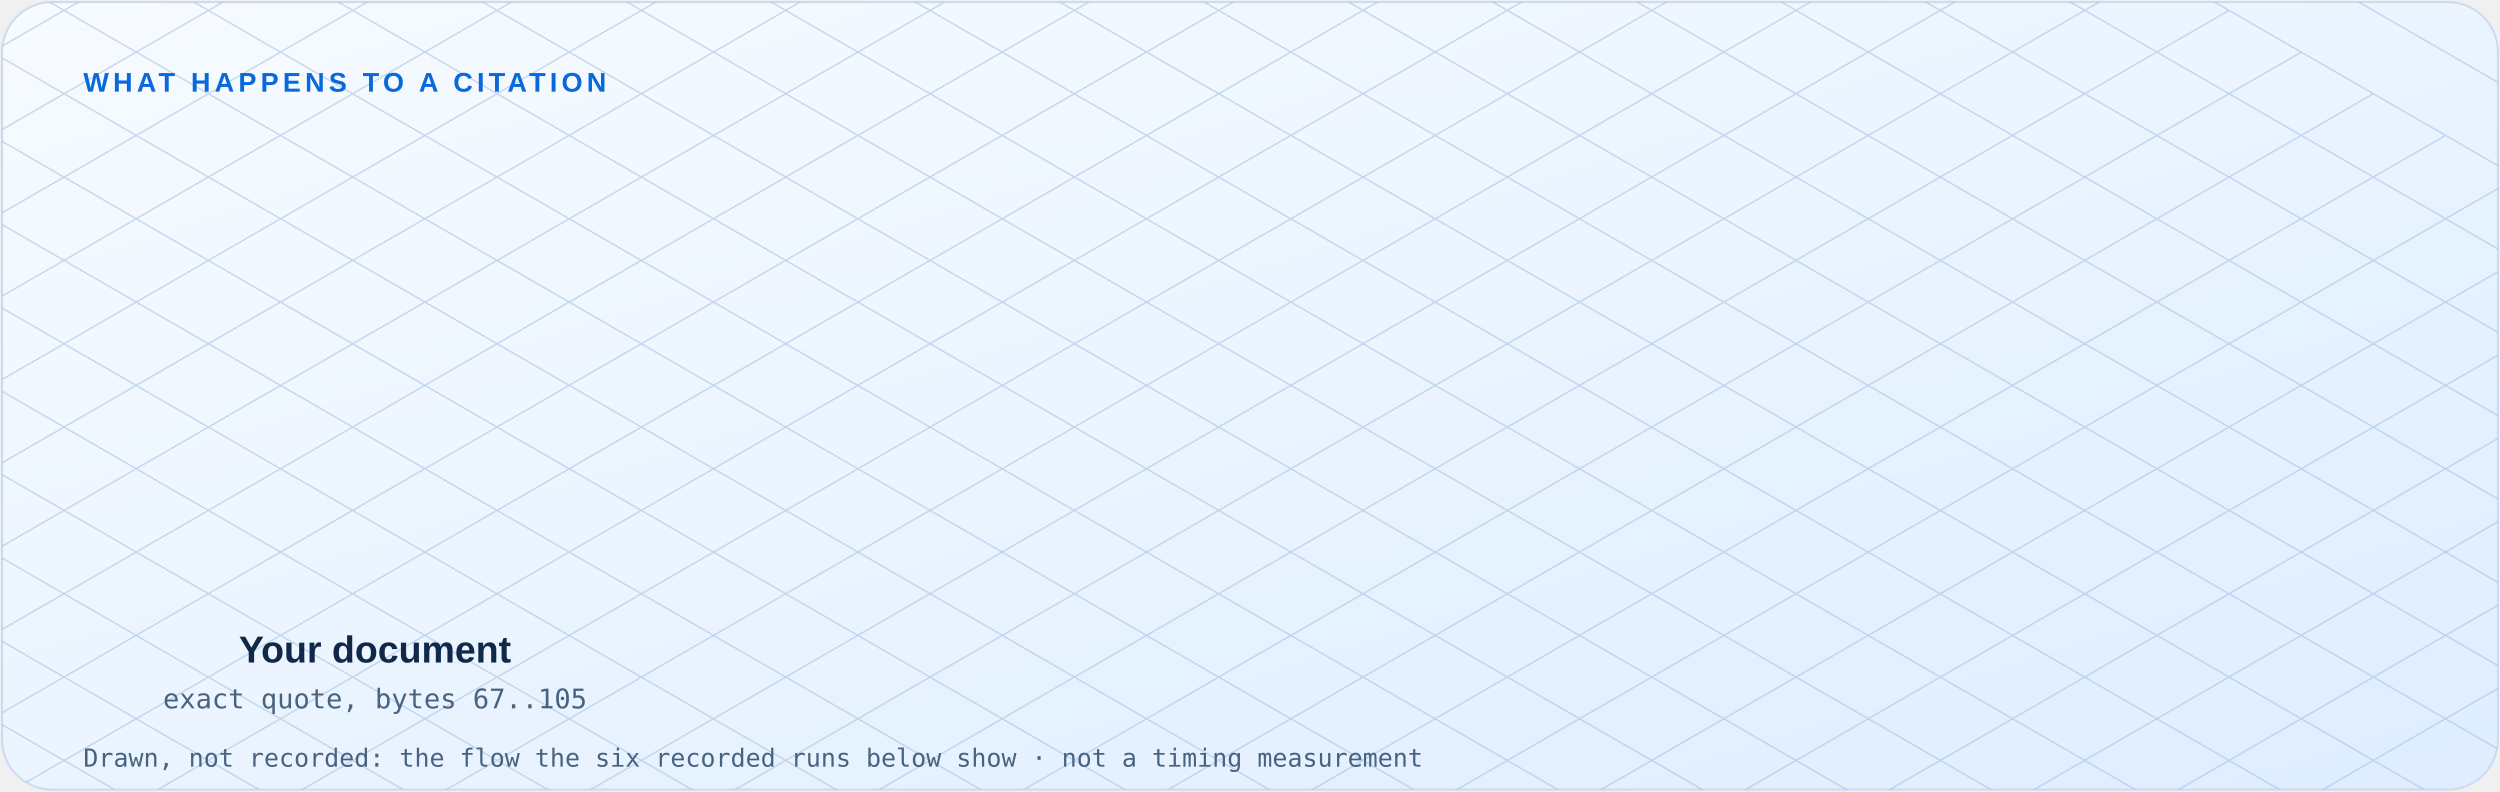
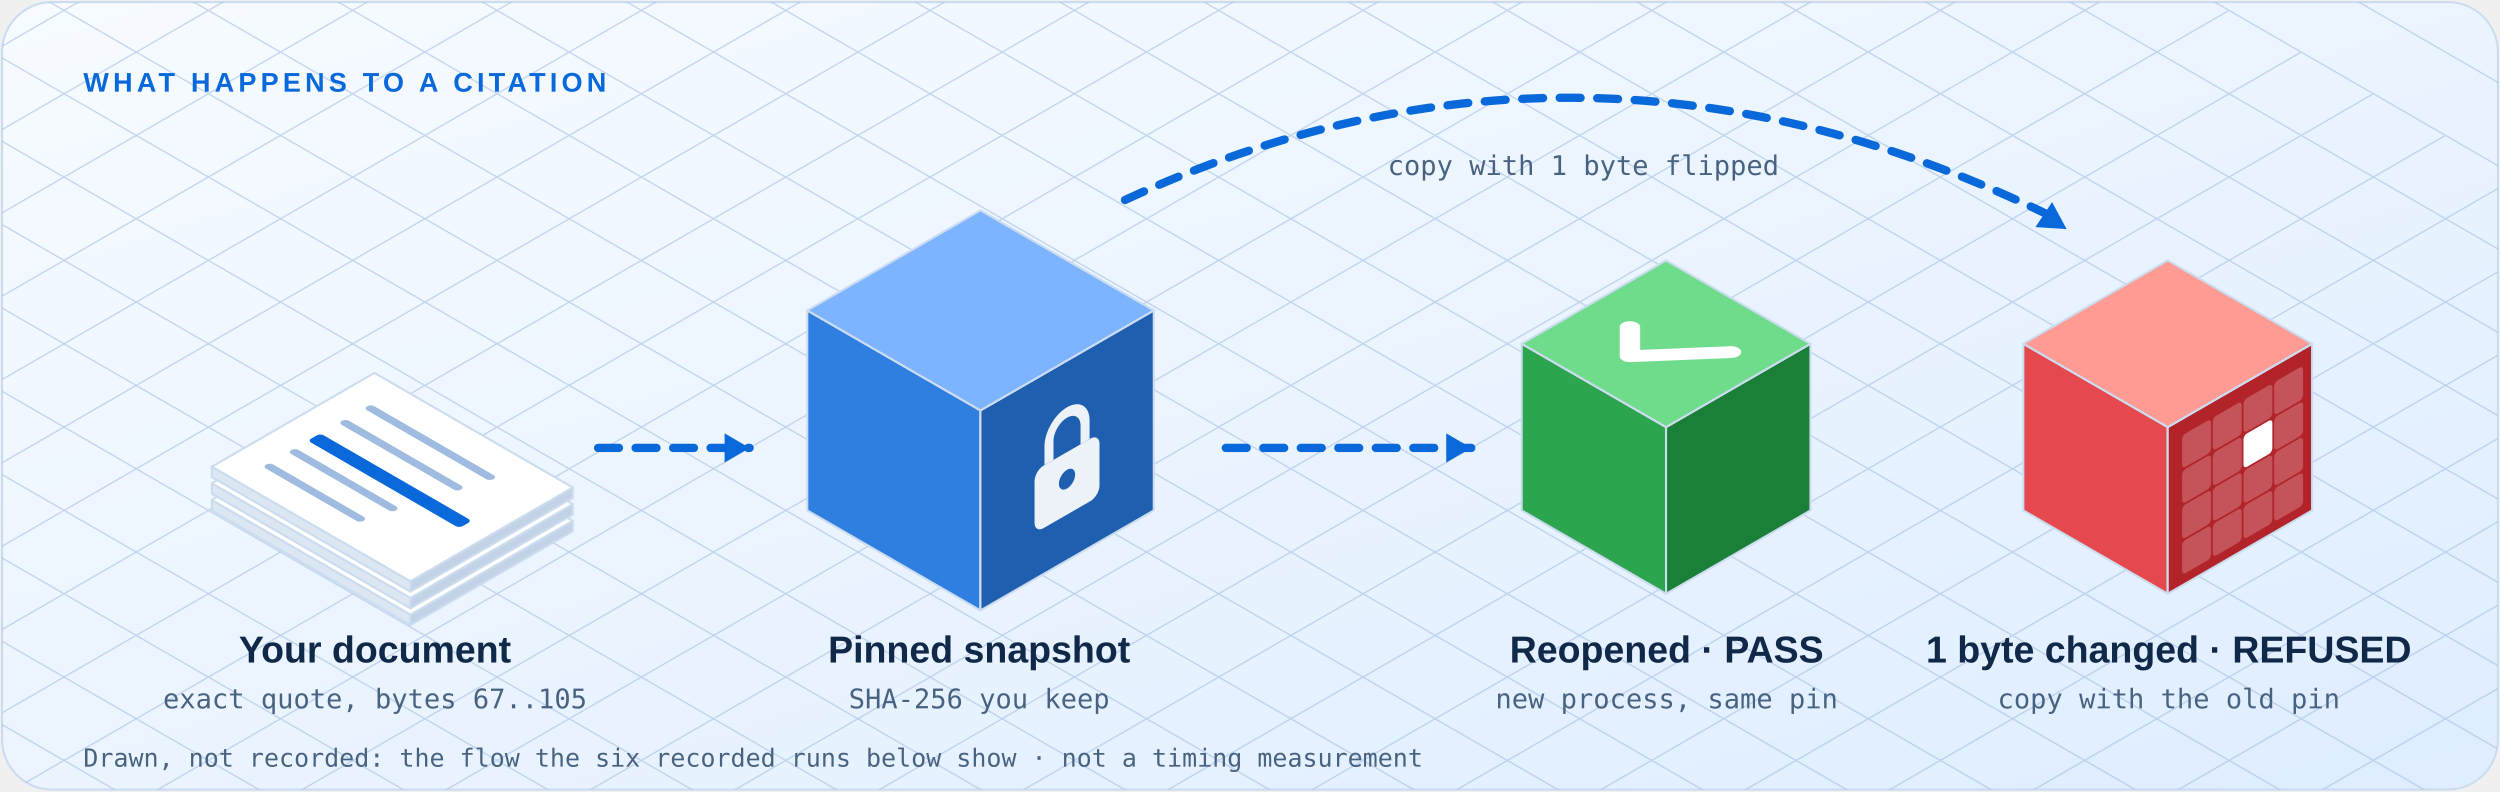
<svg xmlns="http://www.w3.org/2000/svg" width="1200" height="380" viewBox="0 0 1200 380" role="img" aria-labelledby="t d">
  <style>
text{font-family:Arial,Helvetica,sans-serif;fill:#102949}
.mono{font-family:ui-monospace,Consolas,"DejaVu Sans Mono",monospace;fill:#486380}
.kick{font-size:13px;font-weight:700;letter-spacing:2px;fill:#0969da}
- .sheet,.snap,.ok,.bad,.b1,.b2,.b3{opacity:0;transform-box:fill-box;transform-origin:center}
- .s0{animation:s0 12s infinite}.s1{animation:s1 12s infinite}.s2{animation:s2 12s infinite}
- .b1{animation:b1 12s infinite}.snap{animation:snap 12s infinite}.b2{animation:b2 12s infinite}.b3{animation:b3 12s infinite}
- .ok{animation:ok 12s infinite}.bad{animation:bad 12s infinite}.hot{animation:hot 1s infinite alternate}
- .beam{animation-name:b1,flow;animation-duration:12s,1s;animation-iteration-count:infinite;animation-timing-function:ease,linear}
- .b2.beam{animation-name:b2,flow}.b3.beam{animation-name:b3,flow}
- @keyframes s0{0%{opacity:0;transform:translateY(-40px)}6%,94%{opacity:1;transform:none}100%{opacity:0}}
- @keyframes s1{0%,4%{opacity:0;transform:translateY(-40px)}10%,94%{opacity:1;transform:none}100%{opacity:0}}
- @keyframes s2{0%,8%{opacity:0;transform:translateY(-40px)}14%,94%{opacity:1;transform:none}100%{opacity:0}}
- @keyframes b1{0%,16%{opacity:0}22%,94%{opacity:1}100%{opacity:0}}
- @keyframes snap{0%,22%{opacity:0;transform:scale(.6)}30%,94%{opacity:1;transform:none}100%{opacity:0}}
- @keyframes b2{0%,34%{opacity:0}40%,94%{opacity:1}100%{opacity:0}}
- @keyframes b3{0%,50%{opacity:0}56%,94%{opacity:1}100%{opacity:0}}
- @keyframes ok{0%,42%{opacity:0;transform:translateY(-30px)}50%,94%{opacity:1;transform:none}100%{opacity:0}}
- @keyframes bad{0%,56%{opacity:0;transform:translateY(-30px)}62%{opacity:1;transform:none}64%{transform:translateX(-6px)}66%{transform:translateX(6px)}68%{transform:translateX(-4px)}70%,94%{opacity:1;transform:none}100%{opacity:0}}
- @keyframes hot{from{opacity:1}to{opacity:.35}}
- @keyframes flow{to{stroke-dashoffset:-36}}
- @media (prefers-reduced-motion:reduce){*{animation:none!important}.sheet,.snap,.ok,.bad,.b1,.b2,.b3{opacity:1}}
+ .sheet,.snap,.ok,.bad{transform-box:fill-box;transform-origin:center}
+ .s0{animation:sc-s0 12s ease both}.s1{animation:sc-s1 12s ease both}.s2{animation:sc-s2 12s ease both}
+ .snap{animation:sc-snap 12s ease both}.ok{animation:sc-ok 12s ease both}.bad{animation:sc-bad 12s ease both}
+ .b1{animation:sc-b1 12s ease both}.b2{animation:sc-b2 12s ease both}.b3{animation:sc-b3 12s ease both}
+ .d1{animation:sc-b1 12s ease both,sc-flow 1s linear infinite}.d2{animation:sc-b2 12s ease both,sc-flow 1s linear infinite}.d3{animation:sc-b3 12s ease both,sc-flow 1s linear infinite}
+ .hot{animation:sc-hot 1s ease 8.4s 6 alternate both}
+ @keyframes sc-s0{0%{opacity:0;transform:translateY(-40px)}6%,100%{opacity:1;transform:none}}
+ @keyframes sc-s1{0%,4%{opacity:0;transform:translateY(-40px)}10%,100%{opacity:1;transform:none}}
+ @keyframes sc-s2{0%,8%{opacity:0;transform:translateY(-40px)}14%,100%{opacity:1;transform:none}}
+ @keyframes sc-b1{0%,16%{opacity:0}22%,100%{opacity:1}}
+ @keyframes sc-snap{0%,22%{opacity:0;transform:scale(.6)}30%,100%{opacity:1;transform:none}}
+ @keyframes sc-b2{0%,34%{opacity:0}40%,100%{opacity:1}}
+ @keyframes sc-b3{0%,50%{opacity:0}56%,100%{opacity:1}}
+ @keyframes sc-ok{0%,42%{opacity:0;transform:translateY(-30px)}50%,100%{opacity:1;transform:none}}
+ @keyframes sc-bad{0%,56%{opacity:0;transform:translateY(-30px)}62%{opacity:1;transform:none}64%{transform:translateX(-6px)}66%{transform:translateX(6px)}68%{transform:translateX(-4px)}70%,100%{opacity:1;transform:none}}
+ @keyframes sc-hot{from{opacity:1}to{opacity:.35}}
+ @keyframes sc-flow{to{stroke-dashoffset:-36}}
+ @media (prefers-reduced-motion:reduce){*{animation:none!important}}
</style>
  <defs>
    <linearGradient id="bg" x2="1" y2="1">
      <stop stop-color="#f7fbff" />
      <stop offset="1" stop-color="#deedff" />
    </linearGradient>
    <clipPath id="card">
      <rect x="1" y="1" width="1198" height="378" rx="24" />
    </clipPath>
  </defs>
  <rect x="1" y="1" width="1198" height="378" rx="24" fill="url(#bg)" stroke="#cbdcf0" />
  <g clip-path="url(#card)" opacity=".55">
    <line x1="169.3" y1="-515.0" x2="-869.9" y2="85.0" stroke="#9fbce0" stroke-width=".7" />
    <line x1="688.9" y1="-495.0" x2="1814.7" y2="155.0" stroke="#9fbce0" stroke-width=".7" />
    <line x1="203.9" y1="-495.0" x2="-835.3" y2="105.0" stroke="#9fbce0" stroke-width=".7" />
    <line x1="654.2" y1="-475.0" x2="1780.0" y2="175.0" stroke="#9fbce0" stroke-width=".7" />
    <line x1="238.6" y1="-475.0" x2="-800.6" y2="125.0" stroke="#9fbce0" stroke-width=".7" />
    <line x1="619.6" y1="-455.0" x2="1745.4" y2="195.0" stroke="#9fbce0" stroke-width=".7" />
    <line x1="273.2" y1="-455.0" x2="-766.0" y2="145.0" stroke="#9fbce0" stroke-width=".7" />
    <line x1="585.0" y1="-435.0" x2="1710.8" y2="215.0" stroke="#9fbce0" stroke-width=".7" />
    <line x1="307.8" y1="-435.0" x2="-731.4" y2="165.0" stroke="#9fbce0" stroke-width=".7" />
    <line x1="550.3" y1="-415.0" x2="1676.1" y2="235.0" stroke="#9fbce0" stroke-width=".7" />
    <line x1="342.5" y1="-415.0" x2="-696.7" y2="185.0" stroke="#9fbce0" stroke-width=".7" />
    <line x1="515.7" y1="-395.0" x2="1641.5" y2="255.0" stroke="#9fbce0" stroke-width=".7" />
    <line x1="377.1" y1="-395.0" x2="-662.1" y2="205.0" stroke="#9fbce0" stroke-width=".7" />
    <line x1="481.0" y1="-375.0" x2="1606.8" y2="275.0" stroke="#9fbce0" stroke-width=".7" />
    <line x1="411.8" y1="-375.0" x2="-627.4" y2="225.0" stroke="#9fbce0" stroke-width=".7" />
    <line x1="446.4" y1="-355.0" x2="1572.2" y2="295.0" stroke="#9fbce0" stroke-width=".7" />
    <line x1="446.4" y1="-355.0" x2="-592.8" y2="245.0" stroke="#9fbce0" stroke-width=".7" />
    <line x1="411.8" y1="-335.0" x2="1537.6" y2="315.0" stroke="#9fbce0" stroke-width=".7" />
    <line x1="481.0" y1="-335.0" x2="-558.2" y2="265.0" stroke="#9fbce0" stroke-width=".7" />
    <line x1="377.1" y1="-315.0" x2="1502.9" y2="335.0" stroke="#9fbce0" stroke-width=".7" />
    <line x1="515.7" y1="-315.0" x2="-523.5" y2="285.0" stroke="#9fbce0" stroke-width=".7" />
    <line x1="342.5" y1="-295.0" x2="1468.3" y2="355.0" stroke="#9fbce0" stroke-width=".7" />
    <line x1="550.3" y1="-295.0" x2="-488.9" y2="305.0" stroke="#9fbce0" stroke-width=".7" />
    <line x1="307.8" y1="-275.0" x2="1433.6" y2="375.0" stroke="#9fbce0" stroke-width=".7" />
    <line x1="585.0" y1="-275.0" x2="-454.2" y2="325.0" stroke="#9fbce0" stroke-width=".7" />
    <line x1="273.2" y1="-255.0" x2="1399.0" y2="395.0" stroke="#9fbce0" stroke-width=".7" />
    <line x1="619.6" y1="-255.0" x2="-419.6" y2="345.0" stroke="#9fbce0" stroke-width=".7" />
    <line x1="238.6" y1="-235.0" x2="1364.4" y2="415.0" stroke="#9fbce0" stroke-width=".7" />
    <line x1="654.2" y1="-235.0" x2="-385.0" y2="365.0" stroke="#9fbce0" stroke-width=".7" />
    <line x1="203.9" y1="-215.0" x2="1329.7" y2="435.0" stroke="#9fbce0" stroke-width=".7" />
    <line x1="688.9" y1="-215.0" x2="-350.3" y2="385.0" stroke="#9fbce0" stroke-width=".7" />
    <line x1="169.3" y1="-195.0" x2="1295.1" y2="455.0" stroke="#9fbce0" stroke-width=".7" />
    <line x1="723.5" y1="-195.0" x2="-315.7" y2="405.0" stroke="#9fbce0" stroke-width=".7" />
    <line x1="134.6" y1="-175.0" x2="1260.4" y2="475.0" stroke="#9fbce0" stroke-width=".7" />
    <line x1="758.2" y1="-175.0" x2="-281.0" y2="425.0" stroke="#9fbce0" stroke-width=".7" />
    <line x1="100.0" y1="-155.0" x2="1225.8" y2="495.0" stroke="#9fbce0" stroke-width=".7" />
    <line x1="792.8" y1="-155.0" x2="-246.4" y2="445.0" stroke="#9fbce0" stroke-width=".7" />
    <line x1="65.4" y1="-135.0" x2="1191.2" y2="515.0" stroke="#9fbce0" stroke-width=".7" />
    <line x1="827.4" y1="-135.0" x2="-211.8" y2="465.0" stroke="#9fbce0" stroke-width=".7" />
    <line x1="30.7" y1="-115.0" x2="1156.5" y2="535.0" stroke="#9fbce0" stroke-width=".7" />
    <line x1="862.1" y1="-115.0" x2="-177.1" y2="485.0" stroke="#9fbce0" stroke-width=".7" />
    <line x1="-3.9" y1="-95.0" x2="1121.9" y2="555.0" stroke="#9fbce0" stroke-width=".7" />
    <line x1="896.7" y1="-95.0" x2="-142.5" y2="505.0" stroke="#9fbce0" stroke-width=".7" />
    <line x1="-38.6" y1="-75.0" x2="1087.2" y2="575.0" stroke="#9fbce0" stroke-width=".7" />
    <line x1="931.4" y1="-75.0" x2="-107.8" y2="525.0" stroke="#9fbce0" stroke-width=".7" />
    <line x1="-73.2" y1="-55.0" x2="1052.6" y2="595.0" stroke="#9fbce0" stroke-width=".7" />
    <line x1="966.0" y1="-55.0" x2="-73.2" y2="545.0" stroke="#9fbce0" stroke-width=".7" />
    <line x1="-107.8" y1="-35.0" x2="1018.0" y2="615.0" stroke="#9fbce0" stroke-width=".7" />
    <line x1="1000.6" y1="-35.0" x2="-38.6" y2="565.0" stroke="#9fbce0" stroke-width=".7" />
    <line x1="-142.5" y1="-15.0" x2="983.3" y2="635.0" stroke="#9fbce0" stroke-width=".7" />
    <line x1="1035.3" y1="-15.0" x2="-3.9" y2="585.0" stroke="#9fbce0" stroke-width=".7" />
    <line x1="-177.1" y1="5.0" x2="948.7" y2="655.0" stroke="#9fbce0" stroke-width=".7" />
    <line x1="1069.9" y1="5.0" x2="30.7" y2="605.0" stroke="#9fbce0" stroke-width=".7" />
    <line x1="-211.8" y1="25.0" x2="914.0" y2="675.0" stroke="#9fbce0" stroke-width=".7" />
    <line x1="1104.6" y1="25.0" x2="65.4" y2="625.0" stroke="#9fbce0" stroke-width=".7" />
    <line x1="-246.4" y1="45.0" x2="879.4" y2="695.0" stroke="#9fbce0" stroke-width=".7" />
    <line x1="1139.2" y1="45.0" x2="100.0" y2="645.0" stroke="#9fbce0" stroke-width=".7" />
    <line x1="-281.0" y1="65.0" x2="844.8" y2="715.0" stroke="#9fbce0" stroke-width=".7" />
    <line x1="1173.8" y1="65.0" x2="134.6" y2="665.0" stroke="#9fbce0" stroke-width=".7" />
    <line x1="-315.7" y1="85.0" x2="810.1" y2="735.0" stroke="#9fbce0" stroke-width=".7" />
    <line x1="1208.5" y1="85.0" x2="169.3" y2="685.0" stroke="#9fbce0" stroke-width=".7" />
    <line x1="-350.3" y1="105.0" x2="775.5" y2="755.0" stroke="#9fbce0" stroke-width=".7" />
    <line x1="1243.1" y1="105.0" x2="203.9" y2="705.0" stroke="#9fbce0" stroke-width=".7" />
    <line x1="-385.0" y1="125.0" x2="740.8" y2="775.0" stroke="#9fbce0" stroke-width=".7" />
    <line x1="1277.8" y1="125.0" x2="238.6" y2="725.0" stroke="#9fbce0" stroke-width=".7" />
    <line x1="-419.6" y1="145.0" x2="706.2" y2="795.0" stroke="#9fbce0" stroke-width=".7" />
    <line x1="1312.4" y1="145.0" x2="273.2" y2="745.0" stroke="#9fbce0" stroke-width=".7" />
    <line x1="-454.2" y1="165.0" x2="671.6" y2="815.0" stroke="#9fbce0" stroke-width=".7" />
    <line x1="1347.0" y1="165.0" x2="307.8" y2="765.0" stroke="#9fbce0" stroke-width=".7" />
    <line x1="-488.9" y1="185.0" x2="636.9" y2="835.0" stroke="#9fbce0" stroke-width=".7" />
    <line x1="1381.7" y1="185.0" x2="342.5" y2="785.0" stroke="#9fbce0" stroke-width=".7" />
    <line x1="-523.5" y1="205.0" x2="602.3" y2="855.0" stroke="#9fbce0" stroke-width=".7" />
    <line x1="1416.3" y1="205.0" x2="377.1" y2="805.0" stroke="#9fbce0" stroke-width=".7" />
    <line x1="-558.2" y1="225.0" x2="567.6" y2="875.0" stroke="#9fbce0" stroke-width=".7" />
  </g>
  <text class="kick" x="40" y="44">WHAT HAPPENS TO A CITATION</text>
-   <path class="beam b1" d="M287.1 215.0H359.8" stroke="#0969da" stroke-width="4" stroke-dasharray="10 8" stroke-linecap="round" fill="none" />
+   <path class="d1" d="M287.1 215.0H359.8" stroke="#0969da" stroke-width="4" stroke-dasharray="10 8" stroke-linecap="round" fill="none" />
  <path class="b1" d="M359.8 215.0l-12 -7v14z" fill="#0969da" />
-   <path class="beam b2" d="M588.4 215.0H706.2" stroke="#0969da" stroke-width="4" stroke-dasharray="10 8" stroke-linecap="round" fill="none" />
+   <path class="d2" d="M588.4 215.0H706.2" stroke="#0969da" stroke-width="4" stroke-dasharray="10 8" stroke-linecap="round" fill="none" />
  <path class="b2" d="M706.2 215.0l-12 -7v14z" fill="#0969da" />
-   <path class="beam b3" d="M540 96Q760 -6 985 104" stroke="#0969da" stroke-width="4" stroke-dasharray="10 8" stroke-linecap="round" fill="none" />
+   <path class="d3" d="M540 96Q760 -6 985 104" stroke="#0969da" stroke-width="4" stroke-dasharray="10 8" stroke-linecap="round" fill="none" />
  <path class="b3" d="M992 110l-15 -1 8 -12z" fill="#0969da" />
  <text class="mono b3" x="760" y="84" text-anchor="middle" font-size="13">copy with 1 byte flipped</text>
  <g class="sheet s0">
    <polygon points="101.7,245.0 197.0,300.0 197.0,295.0 101.7,240.0" fill="#dde7f3" stroke="#cbdcf0" stroke-linejoin="round" />
    <polygon points="274.9,255.0 197.0,300.0 197.0,295.0 274.9,250.0" fill="#c3d2e6" stroke="#cbdcf0" stroke-linejoin="round" />
    <polygon points="179.7,195.0 274.9,250.0 197.0,295.0 101.7,240.0" fill="#ffffff" stroke="#cbdcf0" stroke-linejoin="round" />
  </g>
  <g class="sheet s1">
    <polygon points="101.7,237.0 197.0,292.0 197.0,287.0 101.7,232.0" fill="#dde7f3" stroke="#cbdcf0" stroke-linejoin="round" />
    <polygon points="274.9,247.0 197.0,292.0 197.0,287.0 274.9,242.0" fill="#c3d2e6" stroke="#cbdcf0" stroke-linejoin="round" />
    <polygon points="179.7,187.0 274.9,242.0 197.0,287.0 101.7,232.0" fill="#ffffff" stroke="#cbdcf0" stroke-linejoin="round" />
  </g>
  <g class="sheet s2">
    <polygon points="101.7,229.0 197.0,284.0 197.0,279.0 101.7,224.0" fill="#dde7f3" stroke="#cbdcf0" stroke-linejoin="round" />
    <polygon points="274.9,239.0 197.0,284.0 197.0,279.0 274.9,234.0" fill="#c3d2e6" stroke="#cbdcf0" stroke-linejoin="round" />
    <polygon points="179.7,179.0 274.9,234.0 197.0,279.0 101.7,224.0" fill="#ffffff" stroke="#cbdcf0" stroke-linejoin="round" />
  </g>
  <g class="sheet s2">
    <g transform="matrix(0.866 0.5 -0.866 0.5 179.7 179.0)">
      <rect x="14" y="16" width="70" height="4" rx="2" fill="#9fbce0" />
      <rect x="14" y="30" width="66" height="4" rx="2" fill="#9fbce0" />
      <rect x="14" y="44" width="84" height="7" rx="2" fill="#0969da" />
      <rect x="14" y="58" width="58" height="4" rx="2" fill="#9fbce0" />
      <rect x="14" y="72" width="54" height="4" rx="2" fill="#9fbce0" />
    </g>
  </g>
  <g class="snap">
    <polygon points="387.5,245.0 470.6,293.0 470.6,197.0 387.5,149.0" fill="#2f7fe0" stroke="#cbdcf0" stroke-linejoin="round" />
    <polygon points="553.8,245.0 470.6,293.0 470.6,197.0 553.8,149.0" fill="#1f5fb0" stroke="#cbdcf0" stroke-linejoin="round" />
    <polygon points="470.6,101.0 553.8,149.0 470.6,197.0 387.5,149.0" fill="#7db4ff" stroke="#cbdcf0" stroke-linejoin="round" />
    <g transform="matrix(0.866 -0.5 0 1 470.6 197.0)">
      <rect x="30" y="44" width="36" height="30" rx="5" fill="#ffffff" opacity=".92" />
      <path d="M38 44v-9a10 10 0 0 1 20 0v9" fill="none" stroke="#ffffff" stroke-width="5" opacity=".92" />
      <circle cx="48" cy="57" r="4.5" fill="#1f5fb0" />
    </g>
  </g>
  <g class="ok">
    <polygon points="730.4,245.0 799.7,285.0 799.7,205.0 730.4,165.0" fill="#2da44e" stroke="#cbdcf0" stroke-linejoin="round" />
    <polygon points="869.0,245.0 799.7,285.0 799.7,205.0 869.0,165.0" fill="#1a7f37" stroke="#cbdcf0" stroke-linejoin="round" />
    <polygon points="799.7,125.0 869.0,165.0 799.7,205.0 730.4,165.0" fill="#6fdc8c" stroke="#cbdcf0" stroke-linejoin="round" />
    <g transform="matrix(0.866 0.5 -0.866 0.5 799.7 125.0)">
      <path d="M22 42l14 14 26-30" fill="none" stroke="#ffffff" stroke-width="8" stroke-linecap="round" stroke-linejoin="round" />
    </g>
  </g>
  <g class="bad">
    <polygon points="971.2,245.0 1040.5,285.0 1040.5,205.0 971.2,165.0" fill="#e5484d" stroke="#cbdcf0" stroke-linejoin="round" />
    <polygon points="1109.8,245.0 1040.5,285.0 1040.5,205.0 1109.8,165.0" fill="#b3242a" stroke="#cbdcf0" stroke-linejoin="round" />
    <polygon points="1040.5,125.0 1109.8,165.0 1040.5,205.0 971.2,165.0" fill="#ff9b93" stroke="#cbdcf0" stroke-linejoin="round" />
    <g transform="matrix(0.866 -0.5 0 1 1040.5 205.0)">
      <rect x="8" y="8" width="16" height="16" rx="2" fill="#ffffff" opacity=".22" />
      <rect x="8" y="25" width="16" height="16" rx="2" fill="#ffffff" opacity=".22" />
      <rect x="8" y="42" width="16" height="16" rx="2" fill="#ffffff" opacity=".22" />
      <rect x="8" y="59" width="16" height="16" rx="2" fill="#ffffff" opacity=".22" />
      <rect x="25" y="8" width="16" height="16" rx="2" fill="#ffffff" opacity=".22" />
      <rect x="25" y="25" width="16" height="16" rx="2" fill="#ffffff" opacity=".22" />
      <rect x="25" y="42" width="16" height="16" rx="2" fill="#ffffff" opacity=".22" />
      <rect x="25" y="59" width="16" height="16" rx="2" fill="#ffffff" opacity=".22" />
      <rect x="42" y="8" width="16" height="16" rx="2" fill="#ffffff" opacity=".22" />
      <rect class="hot" x="42" y="25" width="16" height="16" rx="2" fill="#ffffff" opacity="1" />
      <rect x="42" y="42" width="16" height="16" rx="2" fill="#ffffff" opacity=".22" />
      <rect x="42" y="59" width="16" height="16" rx="2" fill="#ffffff" opacity=".22" />
      <rect x="59" y="8" width="16" height="16" rx="2" fill="#ffffff" opacity=".22" />
      <rect x="59" y="25" width="16" height="16" rx="2" fill="#ffffff" opacity=".22" />
      <rect x="59" y="42" width="16" height="16" rx="2" fill="#ffffff" opacity=".22" />
      <rect x="59" y="59" width="16" height="16" rx="2" fill="#ffffff" opacity=".22" />
    </g>
  </g>
  <g class="s0">
    <text x="180" y="318" text-anchor="middle" font-size="18" font-weight="700">Your document</text>
    <text class="mono" x="180" y="340" text-anchor="middle" font-size="13">exact quote, bytes 67..105</text>
  </g>
  <g class="snap">
    <text x="470" y="318" text-anchor="middle" font-size="18" font-weight="700">Pinned snapshot</text>
    <text class="mono" x="470" y="340" text-anchor="middle" font-size="13">SHA-256 you keep</text>
  </g>
  <g class="ok">
    <text x="800" y="318" text-anchor="middle" font-size="18" font-weight="700">Reopened · PASS</text>
    <text class="mono" x="800" y="340" text-anchor="middle" font-size="13">new process, same pin</text>
  </g>
  <g class="bad">
    <text x="1041" y="318" text-anchor="middle" font-size="18" font-weight="700">1 byte changed · REFUSED</text>
    <text class="mono" x="1041" y="340" text-anchor="middle" font-size="13">copy with the old pin</text>
  </g>
  <text class="mono" x="40" y="368" font-size="12">Drawn, not recorded: the flow the six recorded runs below show · not a timing measurement</text>
</svg>
